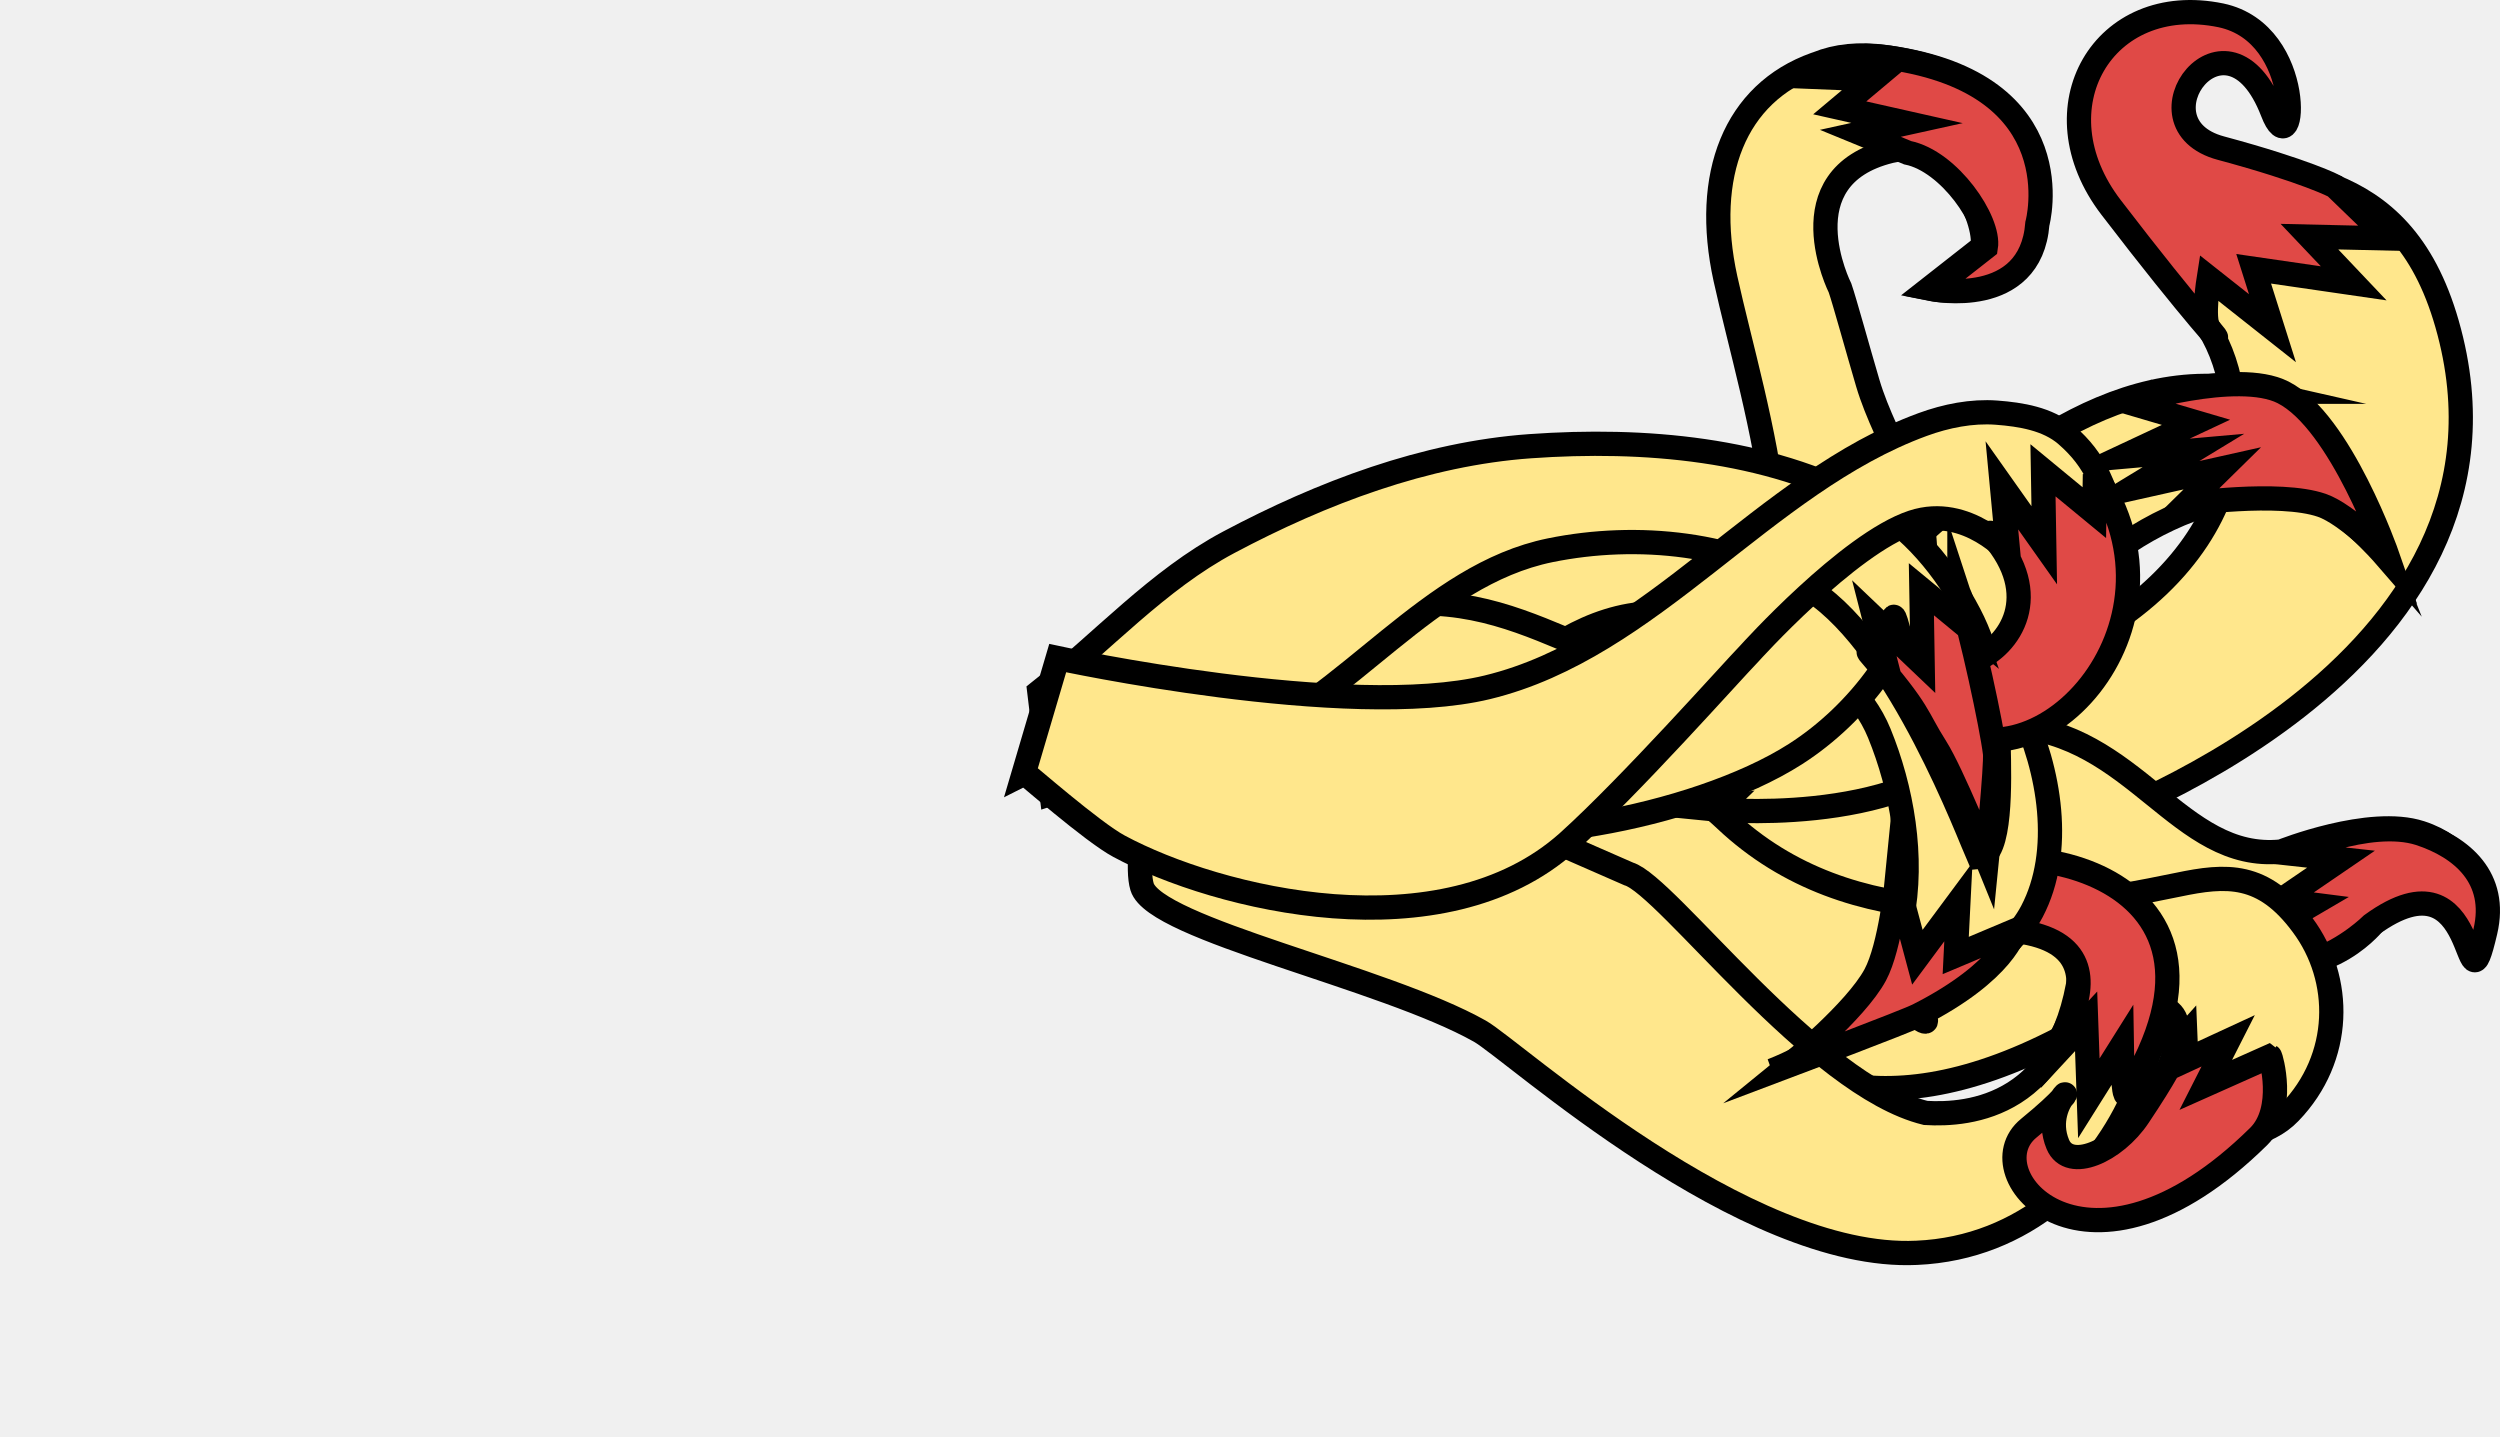
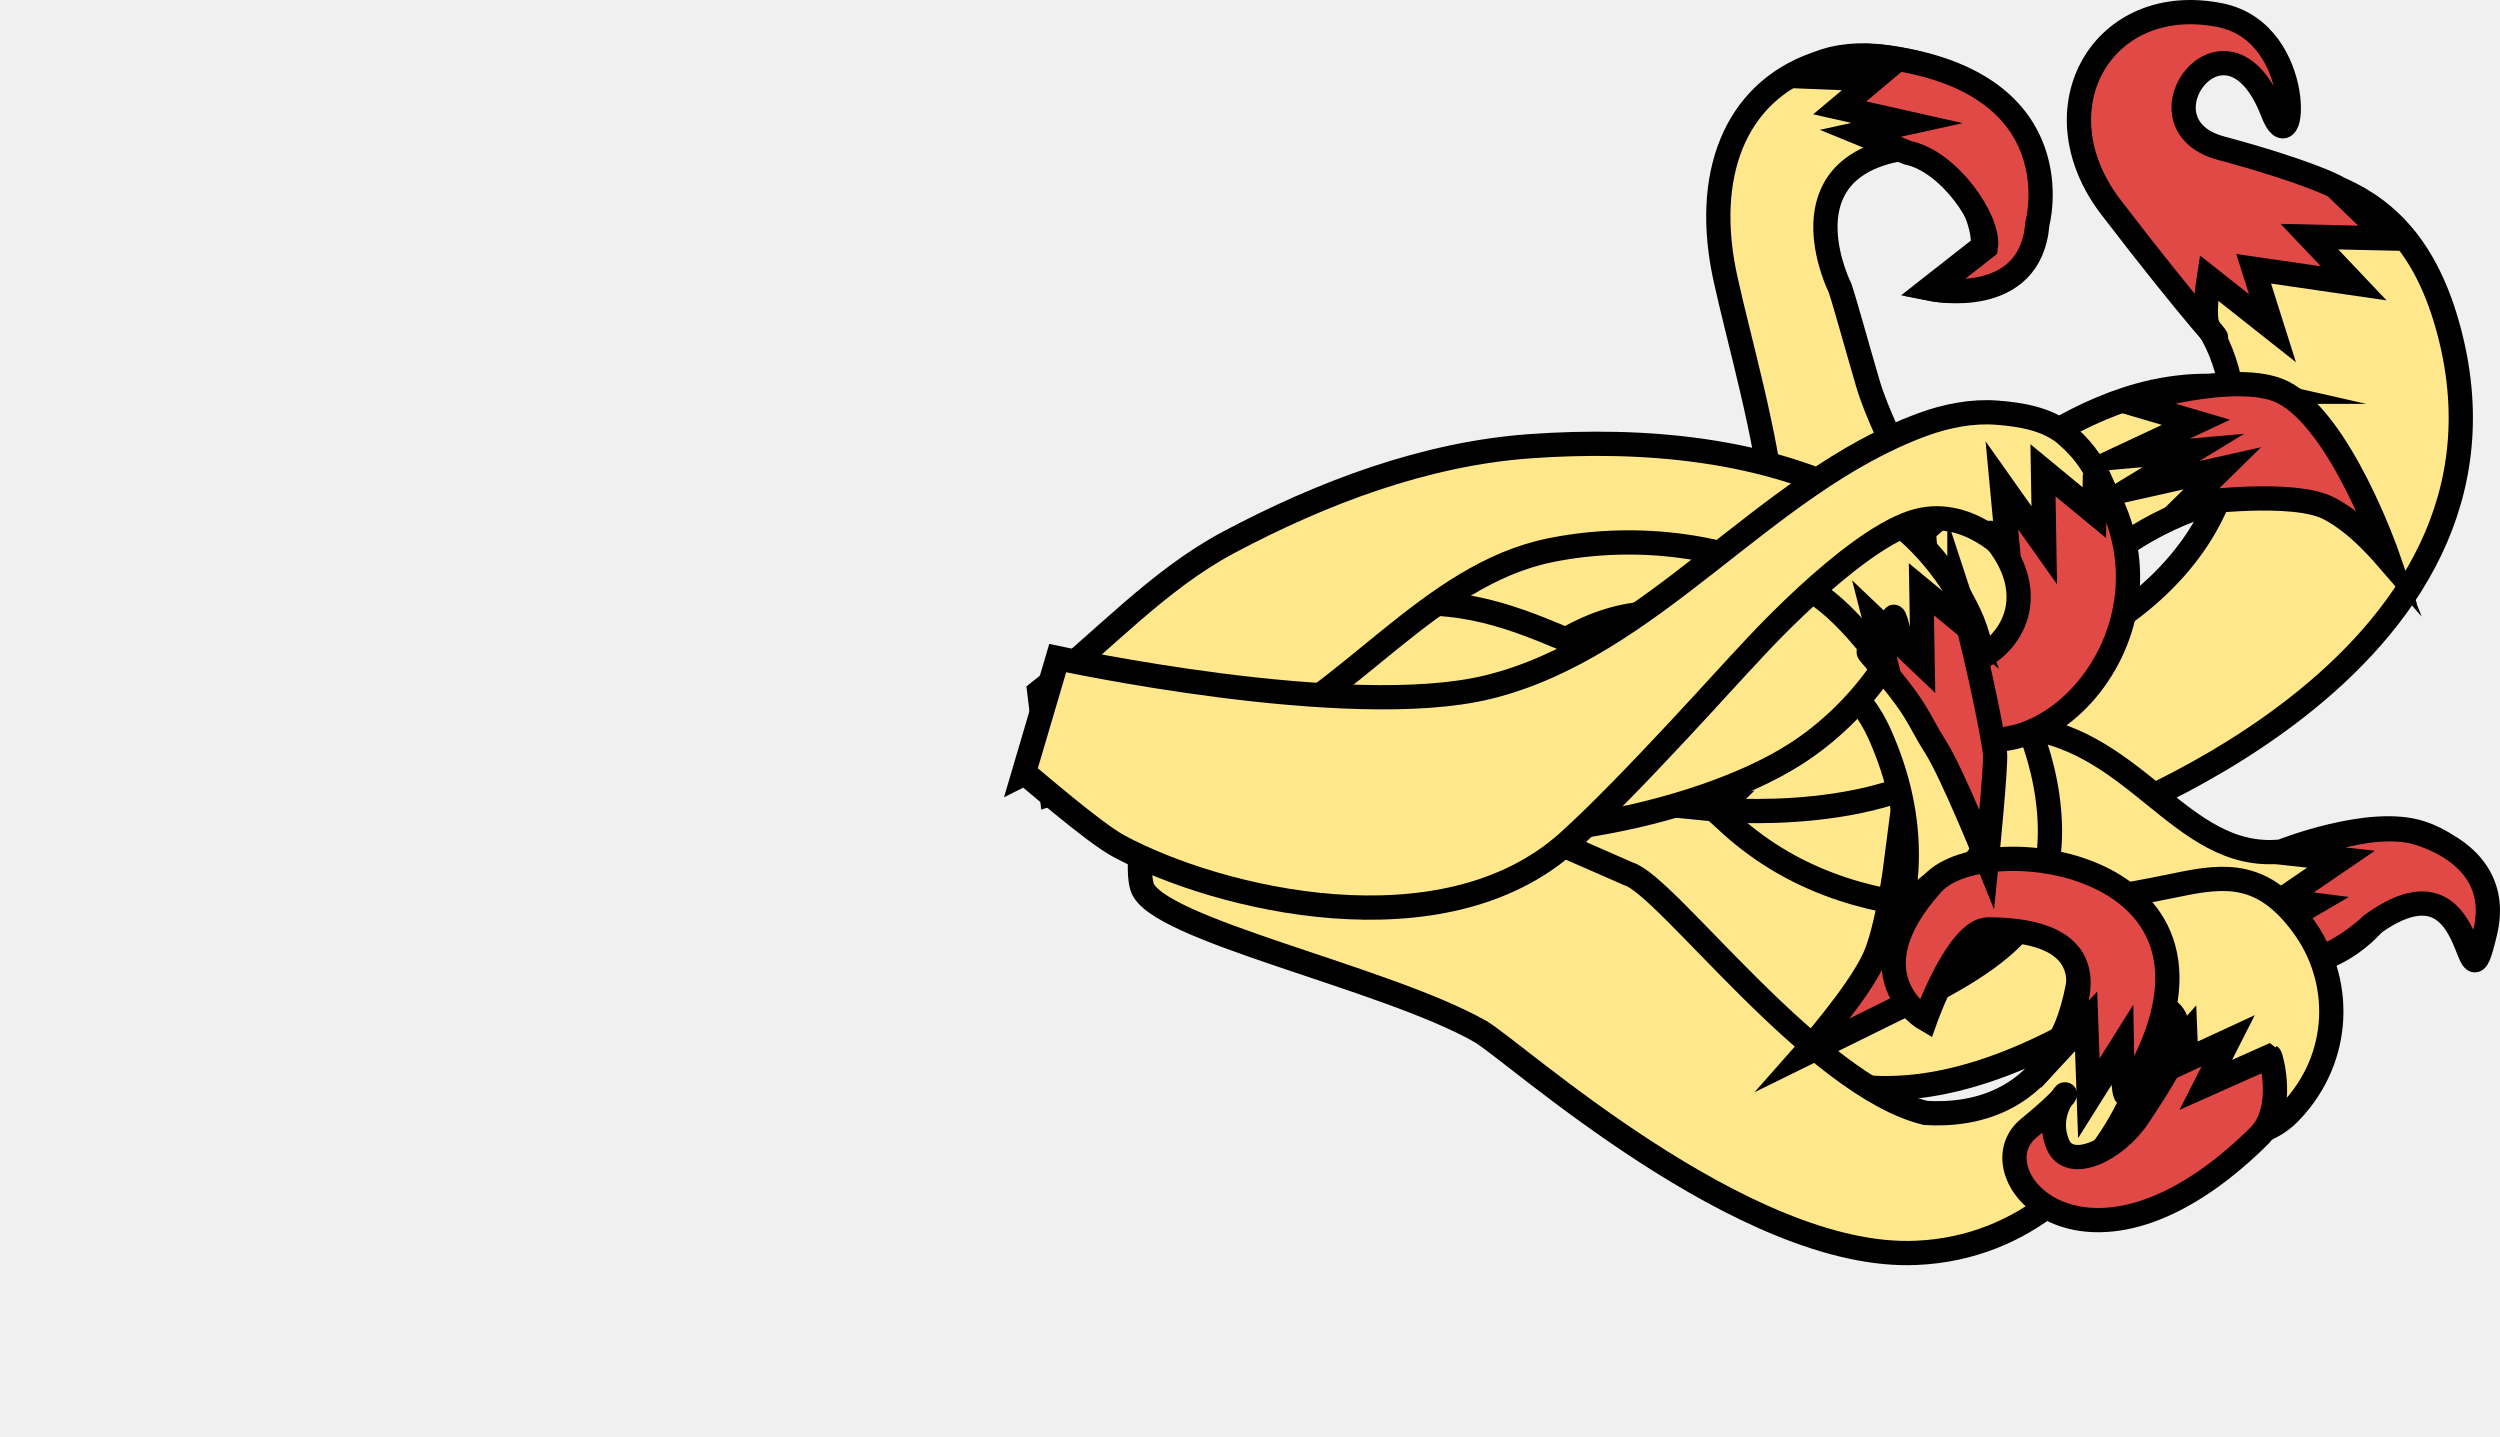
<svg xmlns="http://www.w3.org/2000/svg" version="1.1" x="0px" y="0px" width="786.169" height="451.803" viewBox="0 0 786.169 451.803" xml:space="preserve" id="svg3078">
  <defs id="defs3159" />
  <style type="text/css" id="style3080">

	.st0{fill:#E04946;}
	.st1{fill:#FFE78C;stroke:#000000;stroke-width:4;stroke-miterlimit:10;}
	.st2{fill:#FFE78C;stroke:#000000;stroke-miterlimit:10;}
	.st3{fill:#FFFFE3;stroke:#000000;stroke-width:4;stroke-miterlimit:10;}
	.st4{opacity:0.5;fill:#9FF5FF;}
	.st5{stroke:#000000;stroke-width:4;stroke-miterlimit:10;}
	.st6{fill:#FFE78C;}
	.st7{fill:#FFFFFF;stroke:#000000;stroke-width:4;stroke-miterlimit:10;}
	.st8{fill:#E04946;stroke:#000000;stroke-width:4;stroke-miterlimit:10;}
	.st9{fill:#FFFC84;stroke:#000000;stroke-width:4;stroke-miterlimit:10;}
	.st10{stroke:#000000;stroke-miterlimit:10;}

</style>
  <g id="Layer_1" transform="matrix(1.906581,0,0,1.906581,-104.3841,-556.7534)">
    <g id="g3173" transform="translate(79.36448,48.54958)">
      <path style="fill:#ffe78c;stroke:#000000;stroke-width:4;stroke-miterlimit:10" id="path3099" d="m 238.3,400.7 c 0,0 5.8,-5.7 17.5,-9.9 5,-1.8 11.3,-3.2 26.1,-4.8 l 0.4,-12.7 -3,-11.9 c -30.2,-0.1 -63,24.8 -63,24.8 l 22,14.5 z" class="st1" />
      <path style="fill:#ffe78c;stroke:#000000;stroke-width:4;stroke-miterlimit:10" id="path3107" d="m 310,353.3 c 37.1,-15.2 37.7,-42.8 29.7,-55.7 -9.3,-15 -14.9,-30.8 -13.9,-29.6 1.7,2 -2.5,-5.2 11.2,0 13.9,5.3 34.2,1.6 42,28.9 16.4,57.3 -61.7,83.4 -61.7,83.4 l -7.3,-27 z" class="st1" />
      <path style="fill:#e04946;stroke:#000000;stroke-width:4;stroke-miterlimit:10" id="path3113" d="m 339.7,289.3 c 0,0 -1.1,6.9 0,8.3 4.1,4.9 -2.7,-2.4 -16.1,-19.9 -12.6,-16.4 -1.3,-35.7 18.1,-31.7 14.2,3 12.2,25.6 8.5,15.9 -7.5,-19.4 -23.4,2 -8.5,6 14.1,3.8 18.8,6.3 18.8,6.3 l 8.9,8.6 -13.1,-0.3 7.3,7.7 -16.5,-2.4 3.1,9.8 -10.5,-8.3 z" class="st8" />
    </g>
    <g id="g3400" transform="matrix(-0.8737108,0.4864457,-0.4864457,-0.8737108,990.9219,170.4273)">
      <path style="fill:#ffe78c;stroke:#000000;stroke-width:4;stroke-miterlimit:10" id="path3093" d="m 697.67,98.122 h 6.7 c 0,0 -40.9,-3.9 -58.6,-14.8 -17.6,-10.9 -13.5,-33.2 -29.1,-39.9 0,0 -15.6,-2 -21.6,-8.5 -5,-5.4 -4.1,-10.6 -3.4,-13.3 1,-3.8 6.2,10.9 17.6,4 0,0 13.6,-5.4 21.9,7.1 8.3,12.5 21.5,25.3 48.2,30.5 l 32.1,16.3 -13.8,18.6 z" class="st1" />
      <path style="fill:#e04946;stroke:#000000;stroke-width:4;stroke-miterlimit:10" id="path3119" d="m 608.67,37.522 6.9,4.9 c 0,0 -14.3,-1.1 -20.3,-7.5 -5,-5.4 -7.7,-12.7 -1.6,-19.4 11,-12.1 -6.7,12.8 15.8,10.1 0,0 5.7,-1.6 11.3,-0.5 0.4,0.1 4.9,8 4.9,8 l -9.2,0.2 4.2,3.1 -12,1.1 z" class="st8" />
    </g>
    <g id="g3213" transform="matrix(-0.9195533,0.3929654,-0.3929654,-0.9195533,624.6855,442.1824)">
      <path style="fill:#ffe78c;stroke:#000000;stroke-width:4;stroke-miterlimit:10" id="path3085" d="M 256.497,125.876 C 245.192,99.893 216.4,91.6 192.1,86.7 c -8,-1.6 -13.8,-3.6 -16.3,-14.2 -2.6,-10.8 2.5,-22.7 14.1,-27.6 10,-4.3 24.5,7.2 24.5,7.2 0,0 -33,21.8 5.3,18.9 36.3,-2.8 46.6,15.4 51.3,27.1 7.9,19.5 22,32.2 31.4,43.7 5.9,7.3 34.8,20.7 34.8,20.7 l 6.5,23.8 -32.4,-10.4 c -20.31,-20.948 -44.653,-26.694 -54.803,-50.024 z" class="st1" />
    </g>
-     <g id="g3188" transform="matrix(-0.3930406,0.9195211,-0.9195211,-0.3930406,703.5825,283.834)">
-       <path style="fill:#ffe78c;stroke:#000000;stroke-width:4;stroke-miterlimit:10" id="path3105" d="m 323,302.1 c -2,18.1 5.6,55.9 0,60.6 -4.5,3.8 -25.7,7.3 -25.7,7.3 l 2.6,-13.5 c -3.567,-10.6 -7.133,-21.2 -10.7,-31.8 0.1,-11.652 0.2,-23.304 0.3,-34.956 -0.757,-6.566 20.125,-41.72 17,-60.544 -2.4,-6.7 -10,-21.1 -33.4,-13.7 0,0 -6.3,7.4 3.5,19.2 0,0 1.1,4.4 7.1,5.6 5.1,1.1 -3.7,8.1 -12.5,2.7 -8.8,-5.4 -9.9,-20.3 -9.4,-27.3 1.5,-20.6 51,-26.5 66.5,5.8 12.4,25.6 -4.6,74.3 -5.3,80.6 z" class="st1" />
-       <path style="fill:#e04946;stroke:#000000;stroke-width:4;stroke-miterlimit:10" id="path3117" d="m 294.5,215.2 c 0,0 -31,-9.9 -19.9,16.4 2,4.7 12.6,10.1 17.7,3.7 1.8,-2.2 -1.7,14.4 -21.1,7.7 -12.3,-4.3 -25.2,-50 19.4,-43.1 1.3,0.2 -7,3.9 -7,3.9 l 10.1,1.6 -11.5,5.4 12.3,4.4 z" class="st8" />
-     </g>
-     <path class="st8" d="m 427.293,479.46 c -28.273,27.872 -47.146,6.149 -37.921,-1.363 12.128,-9.908 1.53,-5.183 4.789,2.668 1.879,4.525 9.468,1.158 13.329,-4.668 9.017,-13.489 4.736,-9.979 7.701,-13.267 l 0.164,4.046 6.904,-3.191 -3.694,7.272 10.598,-4.725 c 0.131,0.054 2.658,8.749 -1.87,13.228 z" id="path3121" style="fill:#e04946;stroke:#000000;stroke-width:4;stroke-miterlimit:10" />
    <g id="g3178" transform="translate(45.97332,-27.53247)">
      <path style="fill:#ffe78c;stroke:#000000;stroke-width:4;stroke-miterlimit:10" id="path3097" d="m 381.254,384.163 c 11.034,2.51 20.737,26.878 20.737,26.878 0,0 -7.333,-8.452 -12.446,-9.506 -10.063,-2.073 -21.337,1.819 -29.896,7.502 -11.464,7.611 -11.6,18.7 -24.8,33 -13,14.1 -43.7,11 -43.7,11 l 1.3,-0.2 c -0.1,0.1 22.9,-35.5 22.9,-35.5 20.632,-20.164 41.924,-38.629 65.906,-33.174 z" class="st1" />
      <path style="fill:#e04946;stroke:#000000;stroke-width:4;stroke-miterlimit:10" id="path3103" d="m 358.822,394.893 11.731,-1.043 -10.431,6.343 15.2,-3.4 -6,5.9 c 0,0 15.34,-2.232 22.4,0.2 4.303,1.482 10.831,8.311 10.831,8.311 0,0 -7.707,-22.145 -17.224,-26.948 -7.56,-3.815 -25.346,1.709 -25.346,1.709 l 10.994,3.239 z" class="st8" />
    </g>
-     <path class="st1" d="m 275.042,425.588 c 18.915,-7.883 31.741,-31.728 52.22,-32.438 14.115,-0.489 32.107,6.739 37.453,19.812 7.366,18.01 8.364,45.511 -17.686,55.631 0,0 35.097,-11.419 42.876,-26.264 5.171,-9.869 2.96,-23.33 -1.866,-33.372 -4.829,-10.048 -15.113,-16.993 -24.908,-22.317 -11.896,-6.466 -25.662,-10.94 -39.199,-10.646 -17.385,0.377 -34.346,7.688 -49.703,15.844 -11.717,6.223 -20.834,16.432 -31.252,24.648 l 1.954,16.276 c 0.124,-0.068 20.586,-3.204 30.11,-7.173 z" id="path3095-7-0" style="fill:#ffe78c;stroke:#000000;stroke-width:4;stroke-miterlimit:10" />
+     <path class="st1" d="m 275.042,425.588 c 18.915,-7.883 31.741,-31.728 52.22,-32.438 14.115,-0.489 31.655,6.933 37.453,19.812 13.362,29.679 -7.041,49.278 -7.041,49.278 0,0 26.39,-8.715 32.23,-19.911 5.152,-9.878 2.96,-23.33 -1.866,-33.372 -4.829,-10.048 -15.113,-16.993 -24.908,-22.317 -11.896,-6.466 -25.662,-10.94 -39.199,-10.646 -17.385,0.377 -34.346,7.688 -49.703,15.844 -11.717,6.223 -20.834,16.432 -31.252,24.648 l 1.954,16.276 c 0.124,-0.068 20.586,-3.204 30.11,-7.173 z" id="path3095-7-0" style="fill:#ffe78c;stroke:#000000;stroke-width:4;stroke-miterlimit:10" />
+     <path class="st1" d="m 298.843,462.102 c -15.857,-8.953 -53.602,-16.822 -55.723,-23.818 -1.726,-5.631 3.389,-26.501 3.389,-26.501 l 11.392,7.697 c 11.149,0.887 22.298,1.773 33.446,2.66 10.675,4.672 21.35,9.343 32.024,14.015 6.335,1.885 30.452,34.903 48.99,39.428 7.104,0.427 23.332,-0.902 25.725,-25.327 0,0 -4.328,-8.701 -19.03,-4.328 0,0 -4.478,-0.718 -7.94,4.328 -3.016,4.257 -5.994,-6.586 2.43,-12.555 8.424,-5.969 22.557,-1.125 28.798,2.087 18.353,9.476 4.322,57.311 -31.47,58.869 -28.413,1.34 -66.512,-33.433 -72.03,-36.553 z" id="path3105" style="fill:#ffe78c;stroke:#000000;stroke-width:4;stroke-miterlimit:10" />
+     <path class="st8" d="m 427.293,479.46 c -28.273,27.872 -47.146,6.149 -37.921,-1.363 12.128,-9.908 1.53,-5.183 4.789,2.668 1.879,4.525 9.468,1.158 13.329,-4.668 9.017,-13.489 4.736,-9.979 7.701,-13.267 l 0.164,4.046 6.904,-3.191 -3.694,7.272 10.598,-4.725 c 0.131,0.054 2.658,8.749 -1.87,13.228 z" id="path3121" style="fill:#e04946;stroke:#000000;stroke-width:4;stroke-miterlimit:10" />
+     <path class="st8" d="m 370.956,456.726 c -2.095,1.063 -18.565,9.155 -18.565,9.155 0,0 8.79,-9.888 11.49,-15.82 2.2,-4.835 3.57,-15.532 3.57,-15.532 l 3.376,12.625 6.766,-9.118 -0.443,8.832 9.737,-4.104 c 0,0 -1.508,6.645 -15.931,13.963 z" id="path3123-4-9" style="fill:#e04946;stroke:#000000;stroke-width:4;stroke-miterlimit:10" />
+     <path class="st8" d="m 389.951,470.051 c 0,0 21.288,-24.614 -7.259,-24.744 -5.108,-0.008 -10.359,14.821 -10.359,14.821 0,0 -12.573,-7.223 1.213,-22.428 8.788,-9.62 55.881,-3.52 32.006,34.779 -0.695,1.117 -0.835,-7.97 -0.835,-7.97 l -5.441,8.658 -0.445,-12.697 z" id="path3117" style="fill:#e04946;stroke:#000000;stroke-width:4;stroke-miterlimit:10" />
    <g id="g3169" transform="translate(345.3704,23)">
      <path style="fill:#ffe78c;stroke:#000000;stroke-width:4;stroke-miterlimit:10" id="path3109" d="m -74.824,394.232 c 18.9,8.8 11.8,3 21.1,9.6 8.3,5.9 42.361,0.362 59.253,-10.449 10.403,-6.659 19.186,-18.245 21.126,-30.443 1.68,-10.562 -6.178,-20.479 -9.209,-30.736 -1.543,-5.218 -3.87,-13.672 -4.57,-15.672 0,0 -9.2,-18.3 8.3,-22.6 9.9,-2.4 16,11.5 15.2,15.8 l -8.8,6.9 c 0,0 16.2,3.3 17.3,-10.8 0,0 6.3,-23 -24.5,-27.4 -4.4,-0.6 -8.1,-0.2 -11.3,1.1 0,0 -0.201,0.065 -0.3,0.1 -13.291,4.757 -18.547,18.294 -14.807,35.336 4.596,20.946 17.807,60.364 -2.993,64.264 -19.7,3.7 -32.5,-18.1 -62.3,-8 -14.5,4.9 -7.6,21.1 -3.5,23 z" class="st1" />
      <path style="fill:#e04946;stroke:#000000;stroke-width:4;stroke-miterlimit:10" id="path3111" d="m 24.02,294.207 c 6.9,1.4 13.6,11.3 12.9,15.6 l -8.8,6.9 c 0,0 16.2,3.3 17.3,-10.8 0,0 6.3,-23 -24.5,-27.4 -4.4,-0.6 -8.1,-0.2 -11.3,1.1 l -0.3,0.1 c -1.2,0.5 -3.2,1.9 -3.2,1.9 l 12.3,0.5 -5.6,4.7 11.1,2.5 -7.7,1.7 z" class="st8" />
    </g>
-     <path class="st8" d="m 371.128,459.473 c -2.095,1.063 -21.312,8.296 -21.312,8.296 0,0 10.977,-8.898 14.237,-14.962 2.515,-4.679 3.57,-15.532 3.57,-15.532 l 3.376,12.625 6.766,-9.118 -0.443,8.832 9.737,-4.104 c 0,0 -1.508,6.645 -15.931,13.963 z" id="path3123-4-9" style="fill:#e04946;stroke:#000000;stroke-width:4;stroke-miterlimit:10" />
-     <path class="st1" d="m 258.236,415.208 c 18.915,-7.883 32.14,-28.351 52.22,-32.438 14.275,-2.905 31.02,-1.3 43.182,6.717 14.423,9.507 25.943,40.401 27.507,43.919 3.687,-0.196 3.401,-12.338 3.248,-18.645 -0.177,-7.317 -1.42,-14.938 -4.812,-21.423 -3.857,-7.374 -9.573,-14.42 -16.887,-18.389 -16.508,-8.958 -36.832,-10.67 -55.567,-9.336 -17.345,1.235 -34.346,7.688 -49.703,15.844 -11.717,6.223 -20.834,16.432 -31.252,24.648 l 1.954,16.276 c 0.124,-0.068 20.586,-3.204 30.11,-7.173 z" id="path3095-7" style="fill:#ffe78c;stroke:#000000;stroke-width:4;stroke-miterlimit:10" />
+     <path class="st1" d="m 258.236,415.208 c 18.915,-7.883 32.14,-28.351 52.22,-32.438 14.275,-2.905 30.809,-0.971 43.182,6.717 13.363,8.302 27.163,38.597 27.163,38.597 0,0 1.728,-8.96 1.703,-13.494 -0.04,-7.15 0.121,-14.781 -2.924,-21.251 -3.543,-7.53 -9.573,-14.42 -16.887,-18.389 -16.508,-8.958 -36.832,-10.67 -55.567,-9.336 -17.345,1.235 -34.346,7.688 -49.703,15.844 -11.717,6.223 -20.834,16.432 -31.252,24.648 l 1.954,16.276 c 0.124,-0.068 20.586,-3.204 30.11,-7.173 z" id="path3095-7" style="fill:#ffe78c;stroke:#000000;stroke-width:4;stroke-miterlimit:10" />
    <path class="st1" d="m 239.336,431.6 c 16.285,8.767 53.337,17.823 74.018,-0.68 10.369,-9.348 26.932,-28.024 29.925,-31.103 0,0 16.297,-18.129 26.932,-21.664 9.009,-2.972 16.164,5.291 16.164,5.291 0,0 18.683,3.434 17.583,-2.377 -1.609,-8.498 -3.558,-13.128 -8.413,-17.331 -3.038,-2.63 -7.479,-3.358 -11.486,-3.658 -4.104,-0.306 -8.326,0.542 -12.191,1.958 -26.25,9.617 -44.63,36.762 -71.8,43.342 -23.01,5.573 -70.863,-4.814 -70.863,-4.814 l -5.575,18.895 c 0.124,-0.068 11.289,9.795 15.706,12.141 z" id="path3095" style="fill:#ffe78c;stroke:#000000;stroke-width:4;stroke-miterlimit:10" />
    <path class="st8" d="m 400.281,370.239 c 17.241,25.314 -10.453,54.156 -26.542,40.129 -5.577,-4.773 -8.033,-22.597 -5.918,-14.571 0.945,3.511 7.121,7.314 12.552,5.163 6.024,-2.393 11.426,-10.808 2.952,-20.607 -1.415,-1.564 2.516,1.368 2.516,1.368 l -0.906,-9.651 6.989,9.882 -0.209,-12.365 8.47,6.983 0.096,-6.332 z" id="path3123" style="fill:#e04946;stroke:#000000;stroke-width:4;stroke-miterlimit:10" />
    <path class="st8" d="m 377.933,390.185 c 1.983,6.017 5.356,21.748 5.867,26.053 0.226,1.899 -1.335,17.511 -1.335,17.511 0,0 -5.792,-14.31 -8.399,-18.407 -3.413,-5.363 -2.323,-5.57 -10.797,-15.369 -1.415,-1.564 2.516,1.368 2.516,1.368 l -1.888,-7.359 7.971,7.59 -0.209,-12.365 8.47,6.983 c 0,0 -2.857,-8.009 -2.196,-6.004 z" id="path3123-4" style="fill:#e04946;stroke:#000000;stroke-width:4;stroke-miterlimit:10" />
  </g>
</svg>
